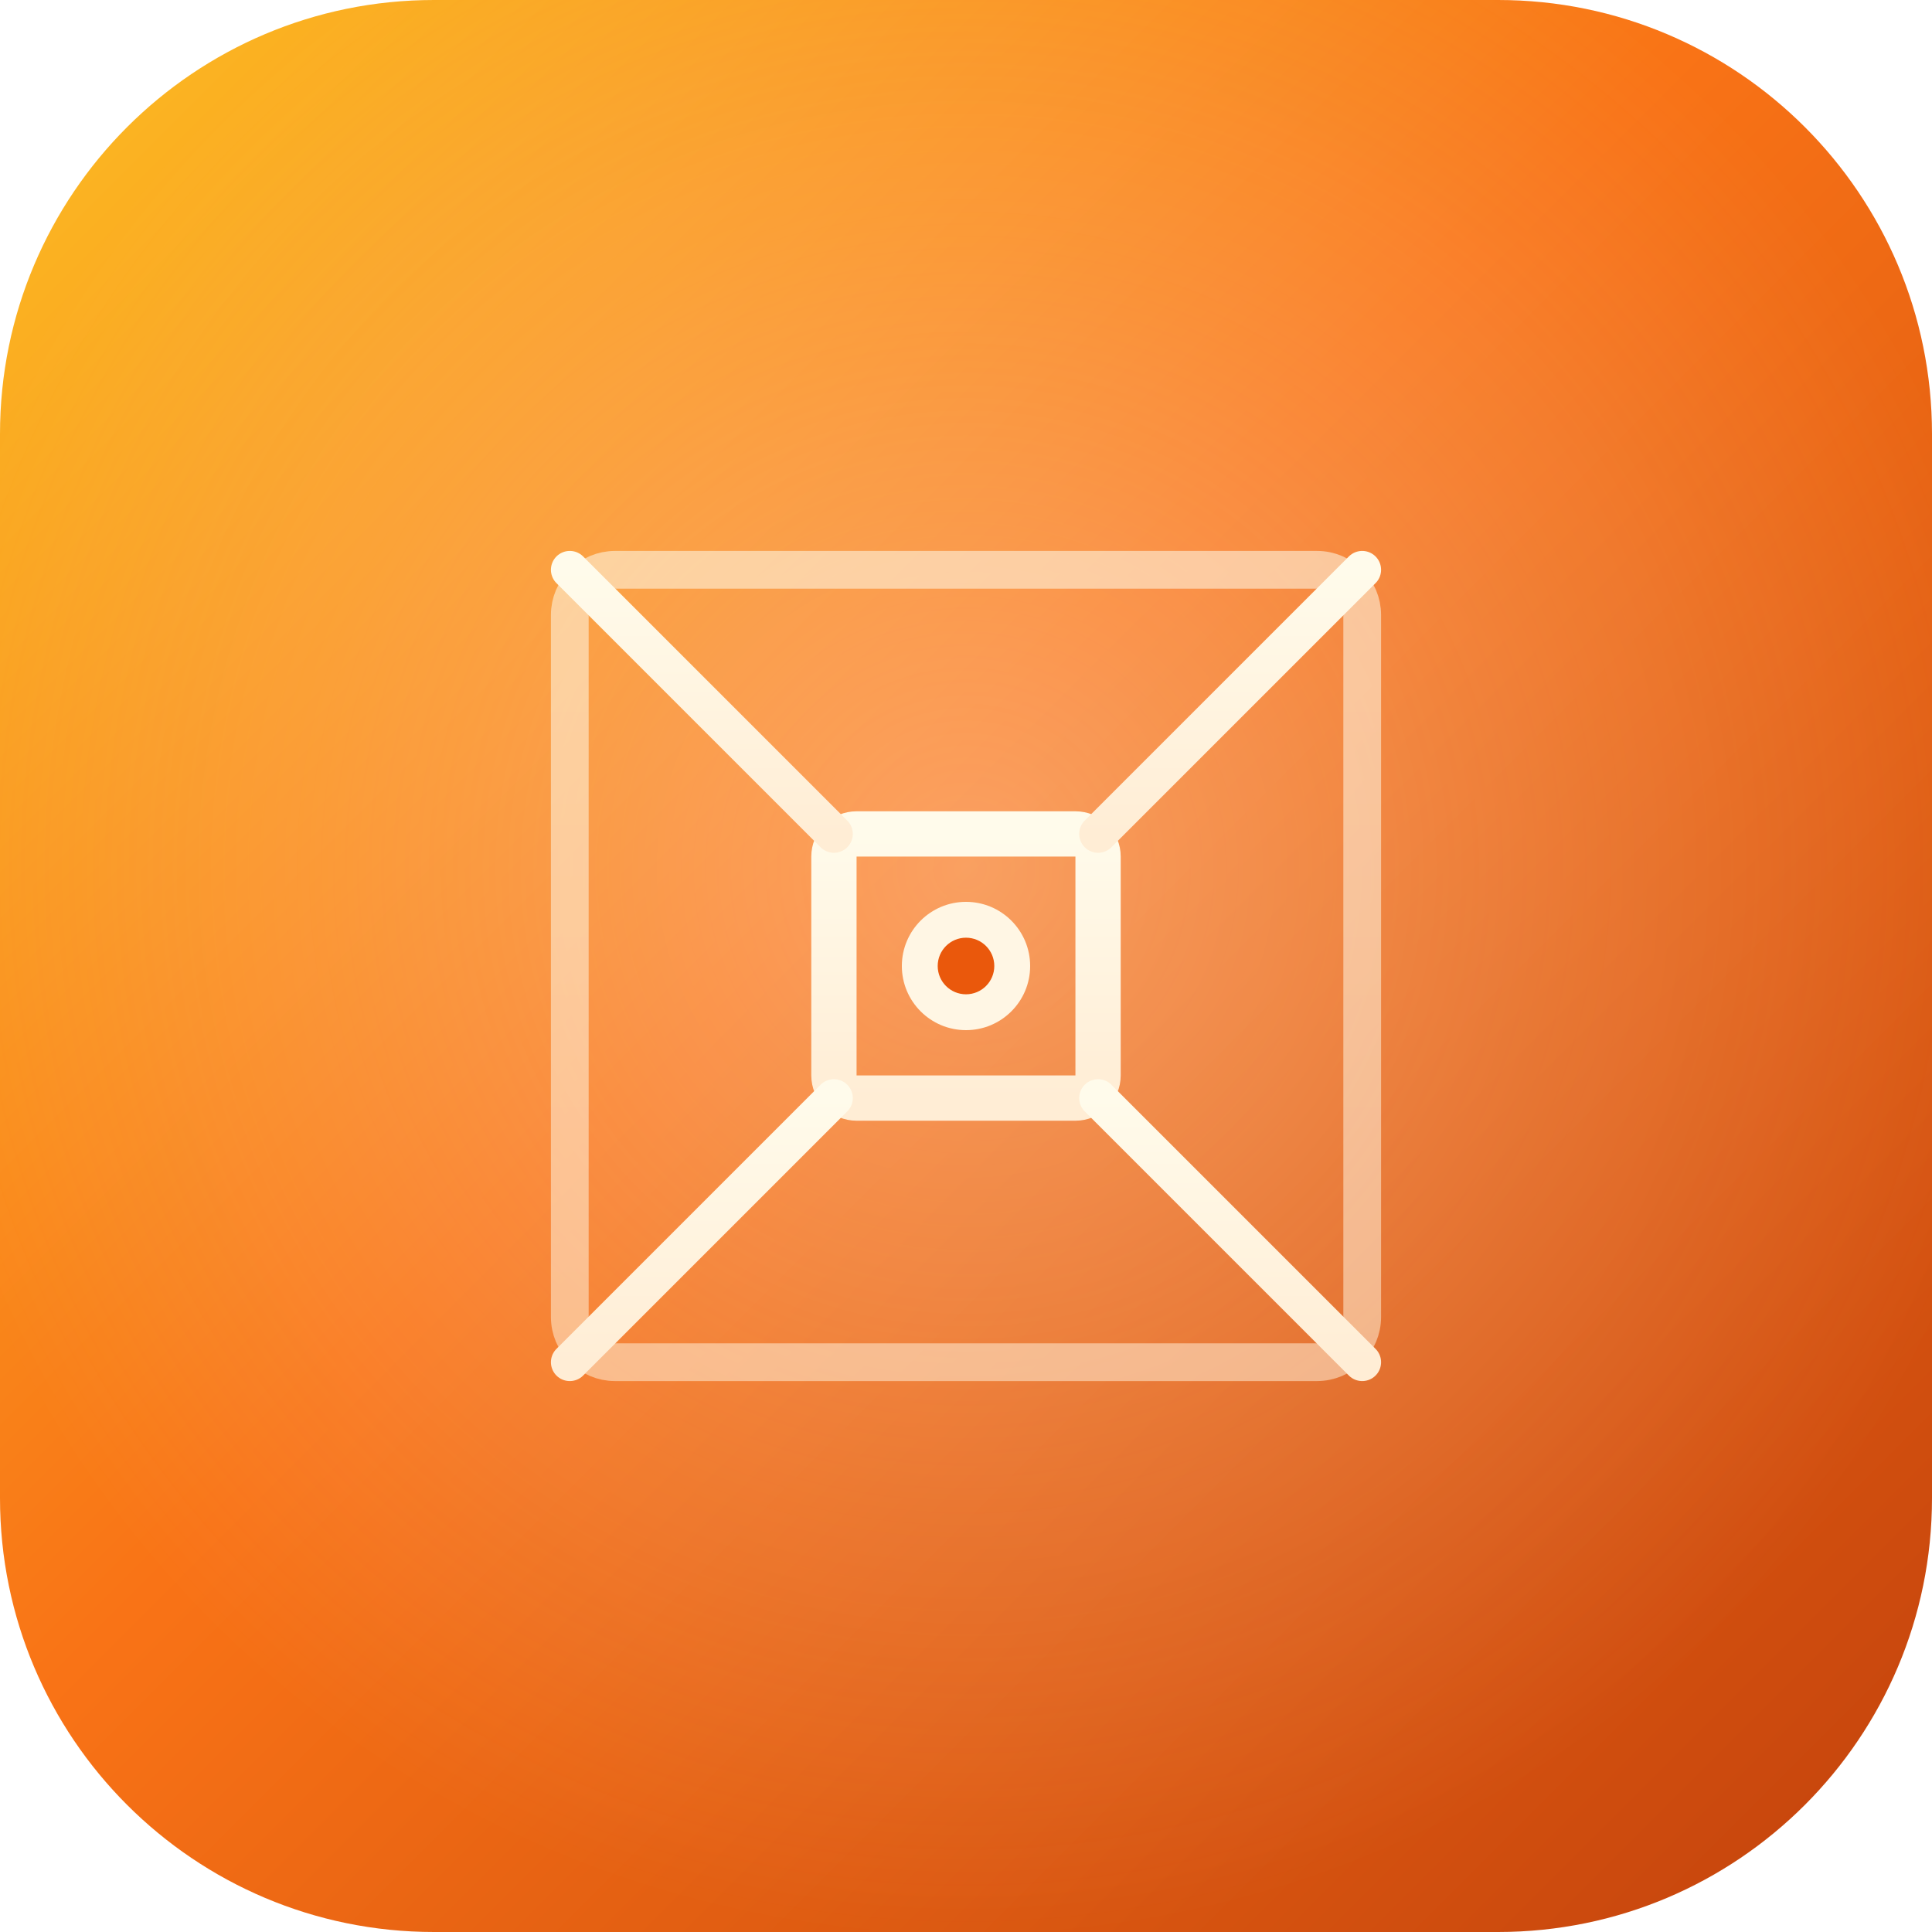
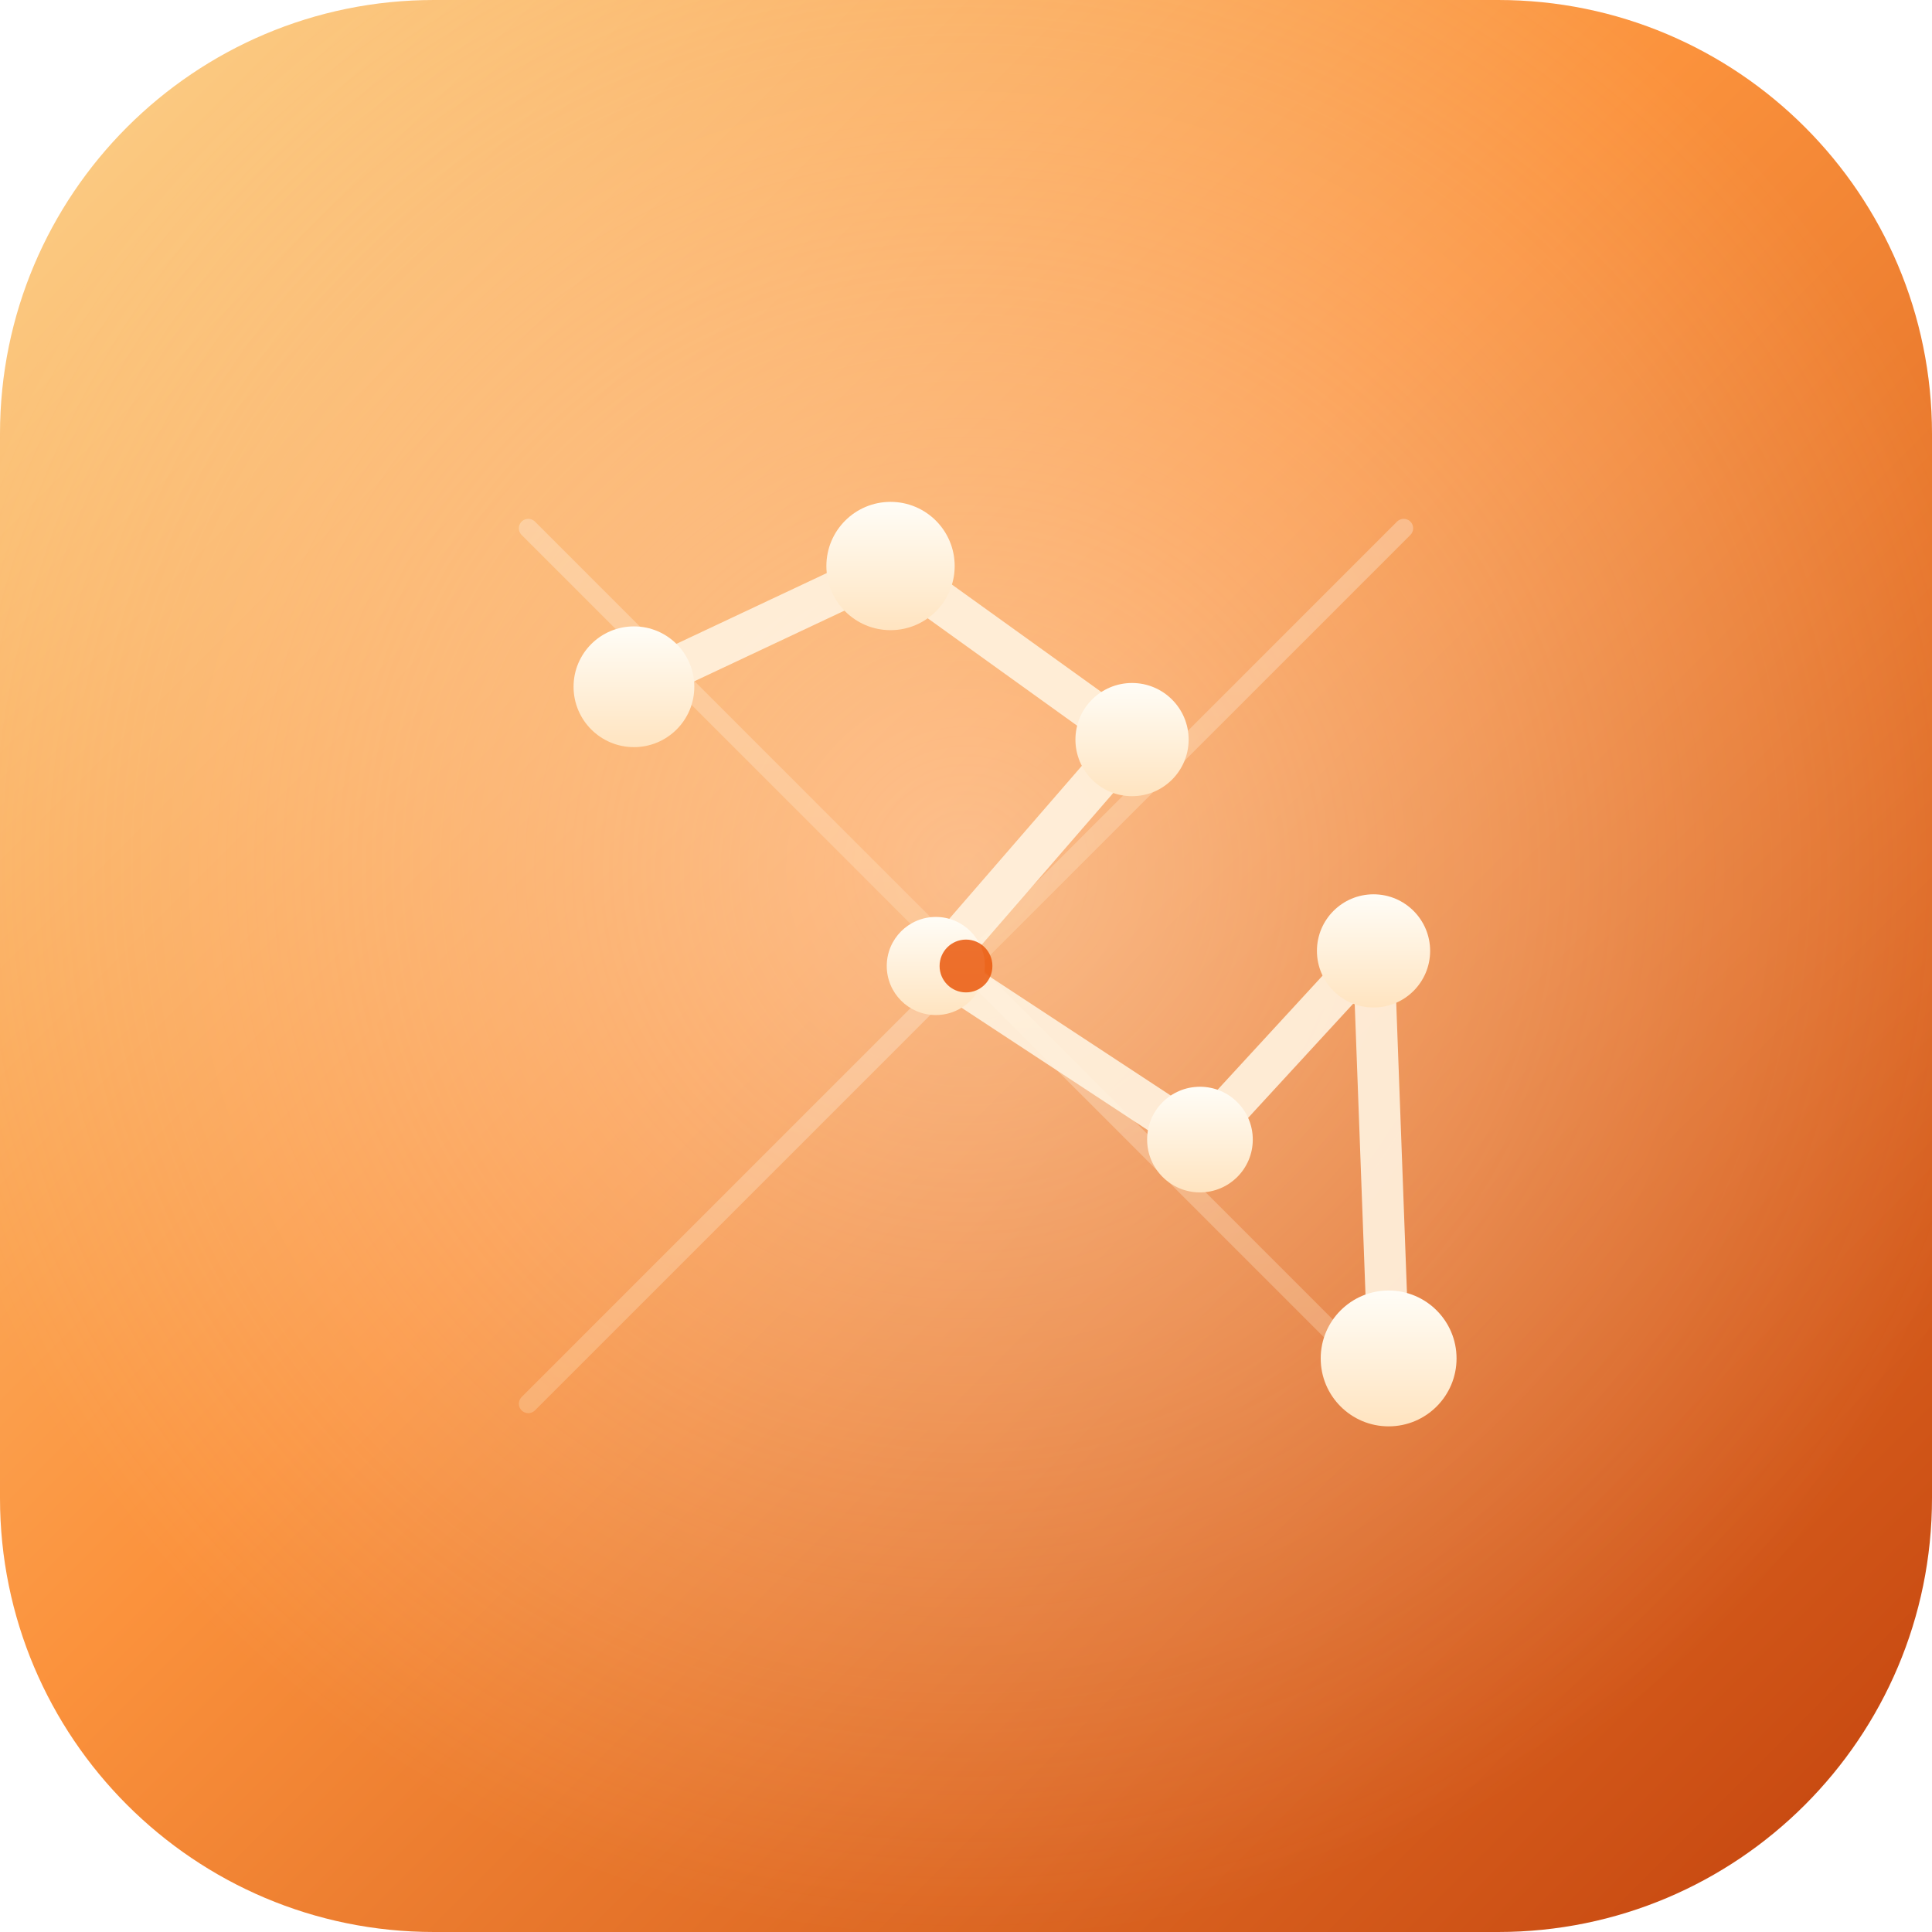
<svg xmlns="http://www.w3.org/2000/svg" viewBox="0 0 512 512" width="512" height="512">
  <defs>
    <linearGradient id="bg" x1="0" y1="0" x2="1" y2="1">
-       <stop offset="0%" stop-color="#FBBF24" />
-       <stop offset="45%" stop-color="#F97316" />
+       <stop offset="0%" stop-color="#FBD38D" />
+       <stop offset="45%" stop-color="#FB923C" />
      <stop offset="100%" stop-color="#C2410C" />
    </linearGradient>
    <radialGradient id="centerGlow" cx="0.5" cy="0.45" r="0.55">
-       <stop offset="0%" stop-color="#FFF7ED" stop-opacity="0.35" />
+       <stop offset="0%" stop-color="#FFF7ED" stop-opacity="0.45" />
      <stop offset="100%" stop-color="#FFF7ED" stop-opacity="0" />
    </radialGradient>
-     <linearGradient id="glyph" x1="0" y1="0" x2="0" y2="1">
-       <stop offset="0%" stop-color="#FFFBEB" />
-       <stop offset="100%" stop-color="#FFEDD5" />
+     <linearGradient id="star" x1="0" y1="0" x2="0" y2="1">
+       <stop offset="0%" stop-color="#FFFDF7" />
+       <stop offset="100%" stop-color="#FFE4C0" />
    </linearGradient>
  </defs>
  <rect width="512" height="512" rx="115" ry="115" fill="url(#bg)" />
  <rect width="512" height="512" rx="115" ry="115" fill="url(#centerGlow)" />
-   <g fill="none" stroke="url(#glyph)" stroke-linecap="round" stroke-linejoin="round">
-     <rect x="221" y="221" width="70" height="70" rx="6" stroke-width="12" />
-     <rect x="151" y="151" width="210" height="210" rx="12" stroke-width="10" opacity="0.55" />
-     <line x1="151" y1="151" x2="221" y2="221" stroke-width="10" />
-     <line x1="361" y1="151" x2="291" y2="221" stroke-width="10" />
-     <line x1="361" y1="361" x2="291" y2="291" stroke-width="10" />
-     <line x1="151" y1="361" x2="221" y2="291" stroke-width="10" />
+   <g stroke="url(#star)" stroke-linecap="round" opacity="0.30">
+     <line x1="256" y1="256" x2="256" y2="88" stroke-width="7" />
+     <line x1="256" y1="256" x2="256" y2="424" stroke-width="7" />
+     <line x1="256" y1="256" x2="88" y2="256" stroke-width="7" />
+     <line x1="256" y1="256" x2="424" y2="256" stroke-width="7" />
+     <line x1="256" y1="256" x2="140" y2="140" stroke-width="5" />
+     <line x1="256" y1="256" x2="372" y2="140" stroke-width="5" />
+     <line x1="256" y1="256" x2="140" y2="372" stroke-width="5" />
+     <line x1="256" y1="256" x2="372" y2="372" stroke-width="5" />
  </g>
-   <circle cx="256" cy="256" r="17" fill="#FFFBEB" opacity="0.95" />
-   <circle cx="256" cy="256" r="7.5" fill="#EA580C" />
+   <g stroke="#FFF3E0" stroke-width="11" stroke-linecap="round" stroke-linejoin="round" opacity="0.9">
+     <line x1="168" y1="182" x2="236" y2="150" />
+     <line x1="236" y1="150" x2="300" y2="196" />
+     <line x1="300" y1="196" x2="248" y2="256" />
+     <line x1="248" y1="256" x2="318" y2="302" />
+     <line x1="318" y1="302" x2="364" y2="252" />
+     <line x1="364" y1="252" x2="368" y2="360" />
+   </g>
+   <circle cx="168" cy="182" r="16" fill="url(#star)" />
+   <circle cx="236" cy="150" r="17" fill="url(#star)" />
+   <circle cx="300" cy="196" r="15" fill="url(#star)" />
+   <circle cx="248" cy="256" r="13" fill="url(#star)" />
+   <circle cx="318" cy="302" r="14" fill="url(#star)" />
+   <circle cx="364" cy="252" r="15" fill="url(#star)" />
+   <circle cx="368" cy="360" r="18" fill="url(#star)" />
+   <circle cx="256" cy="256" r="7" fill="#EA580C" opacity="0.85" />
</svg>
